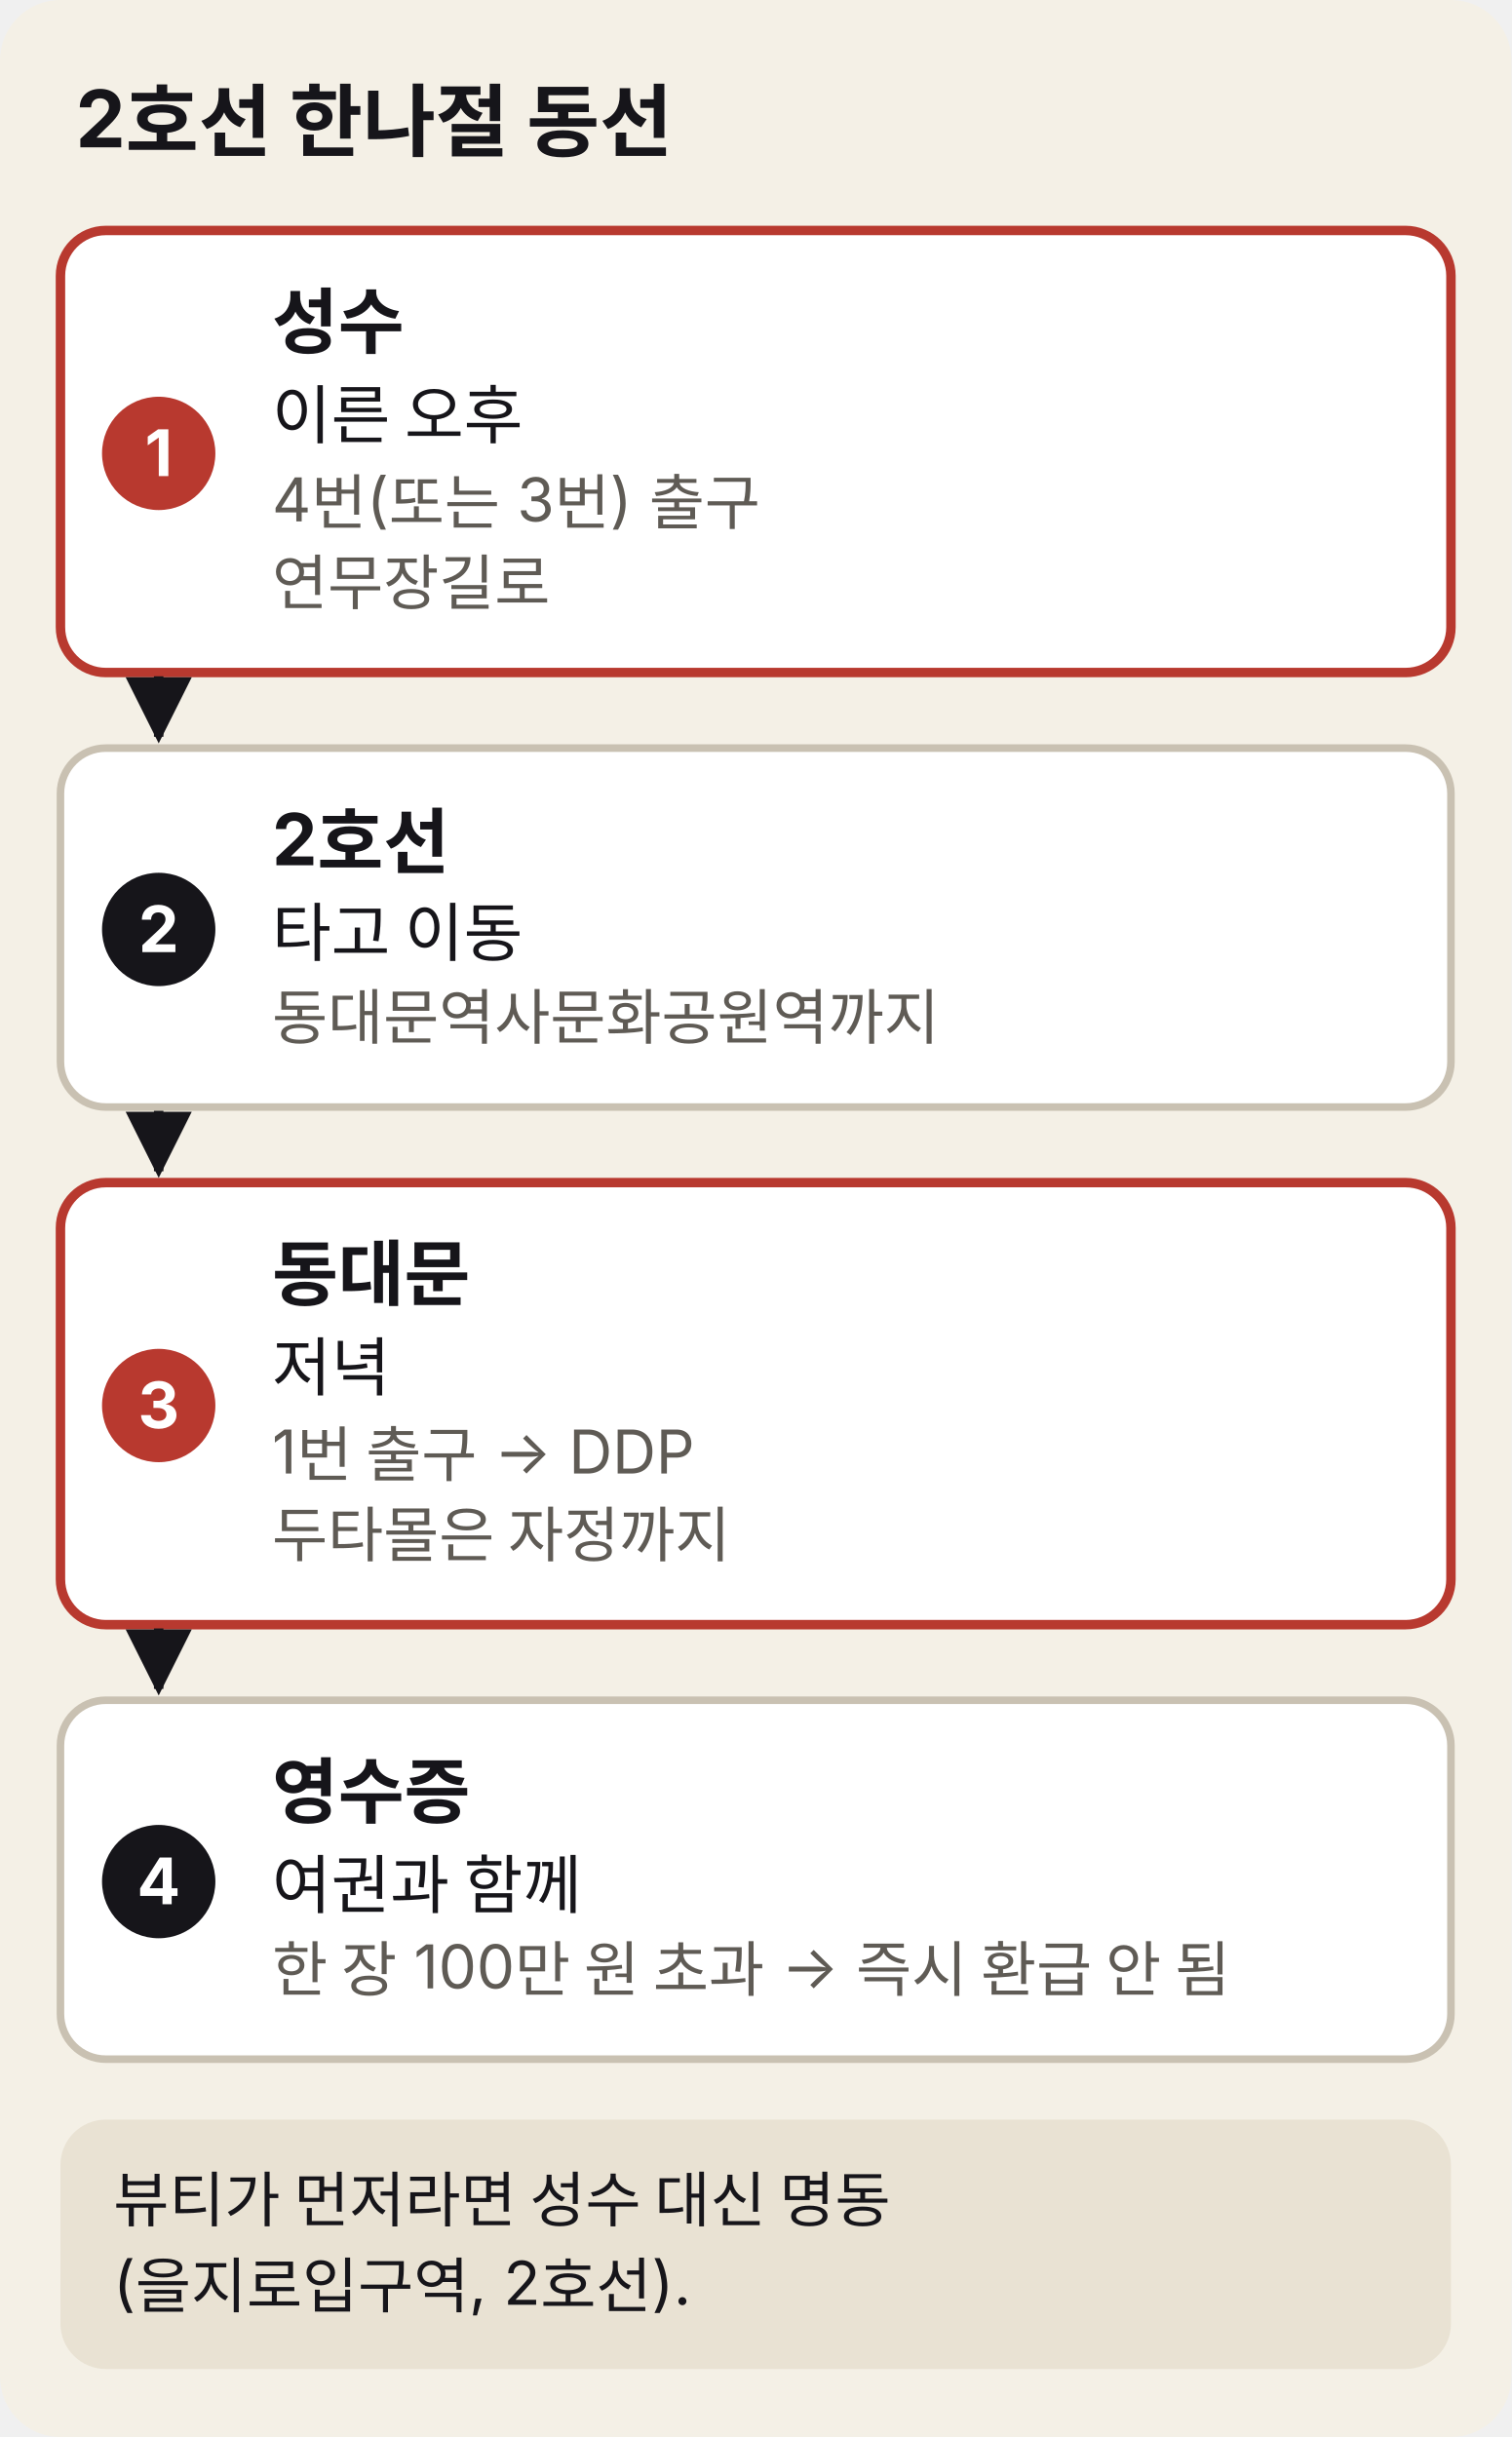
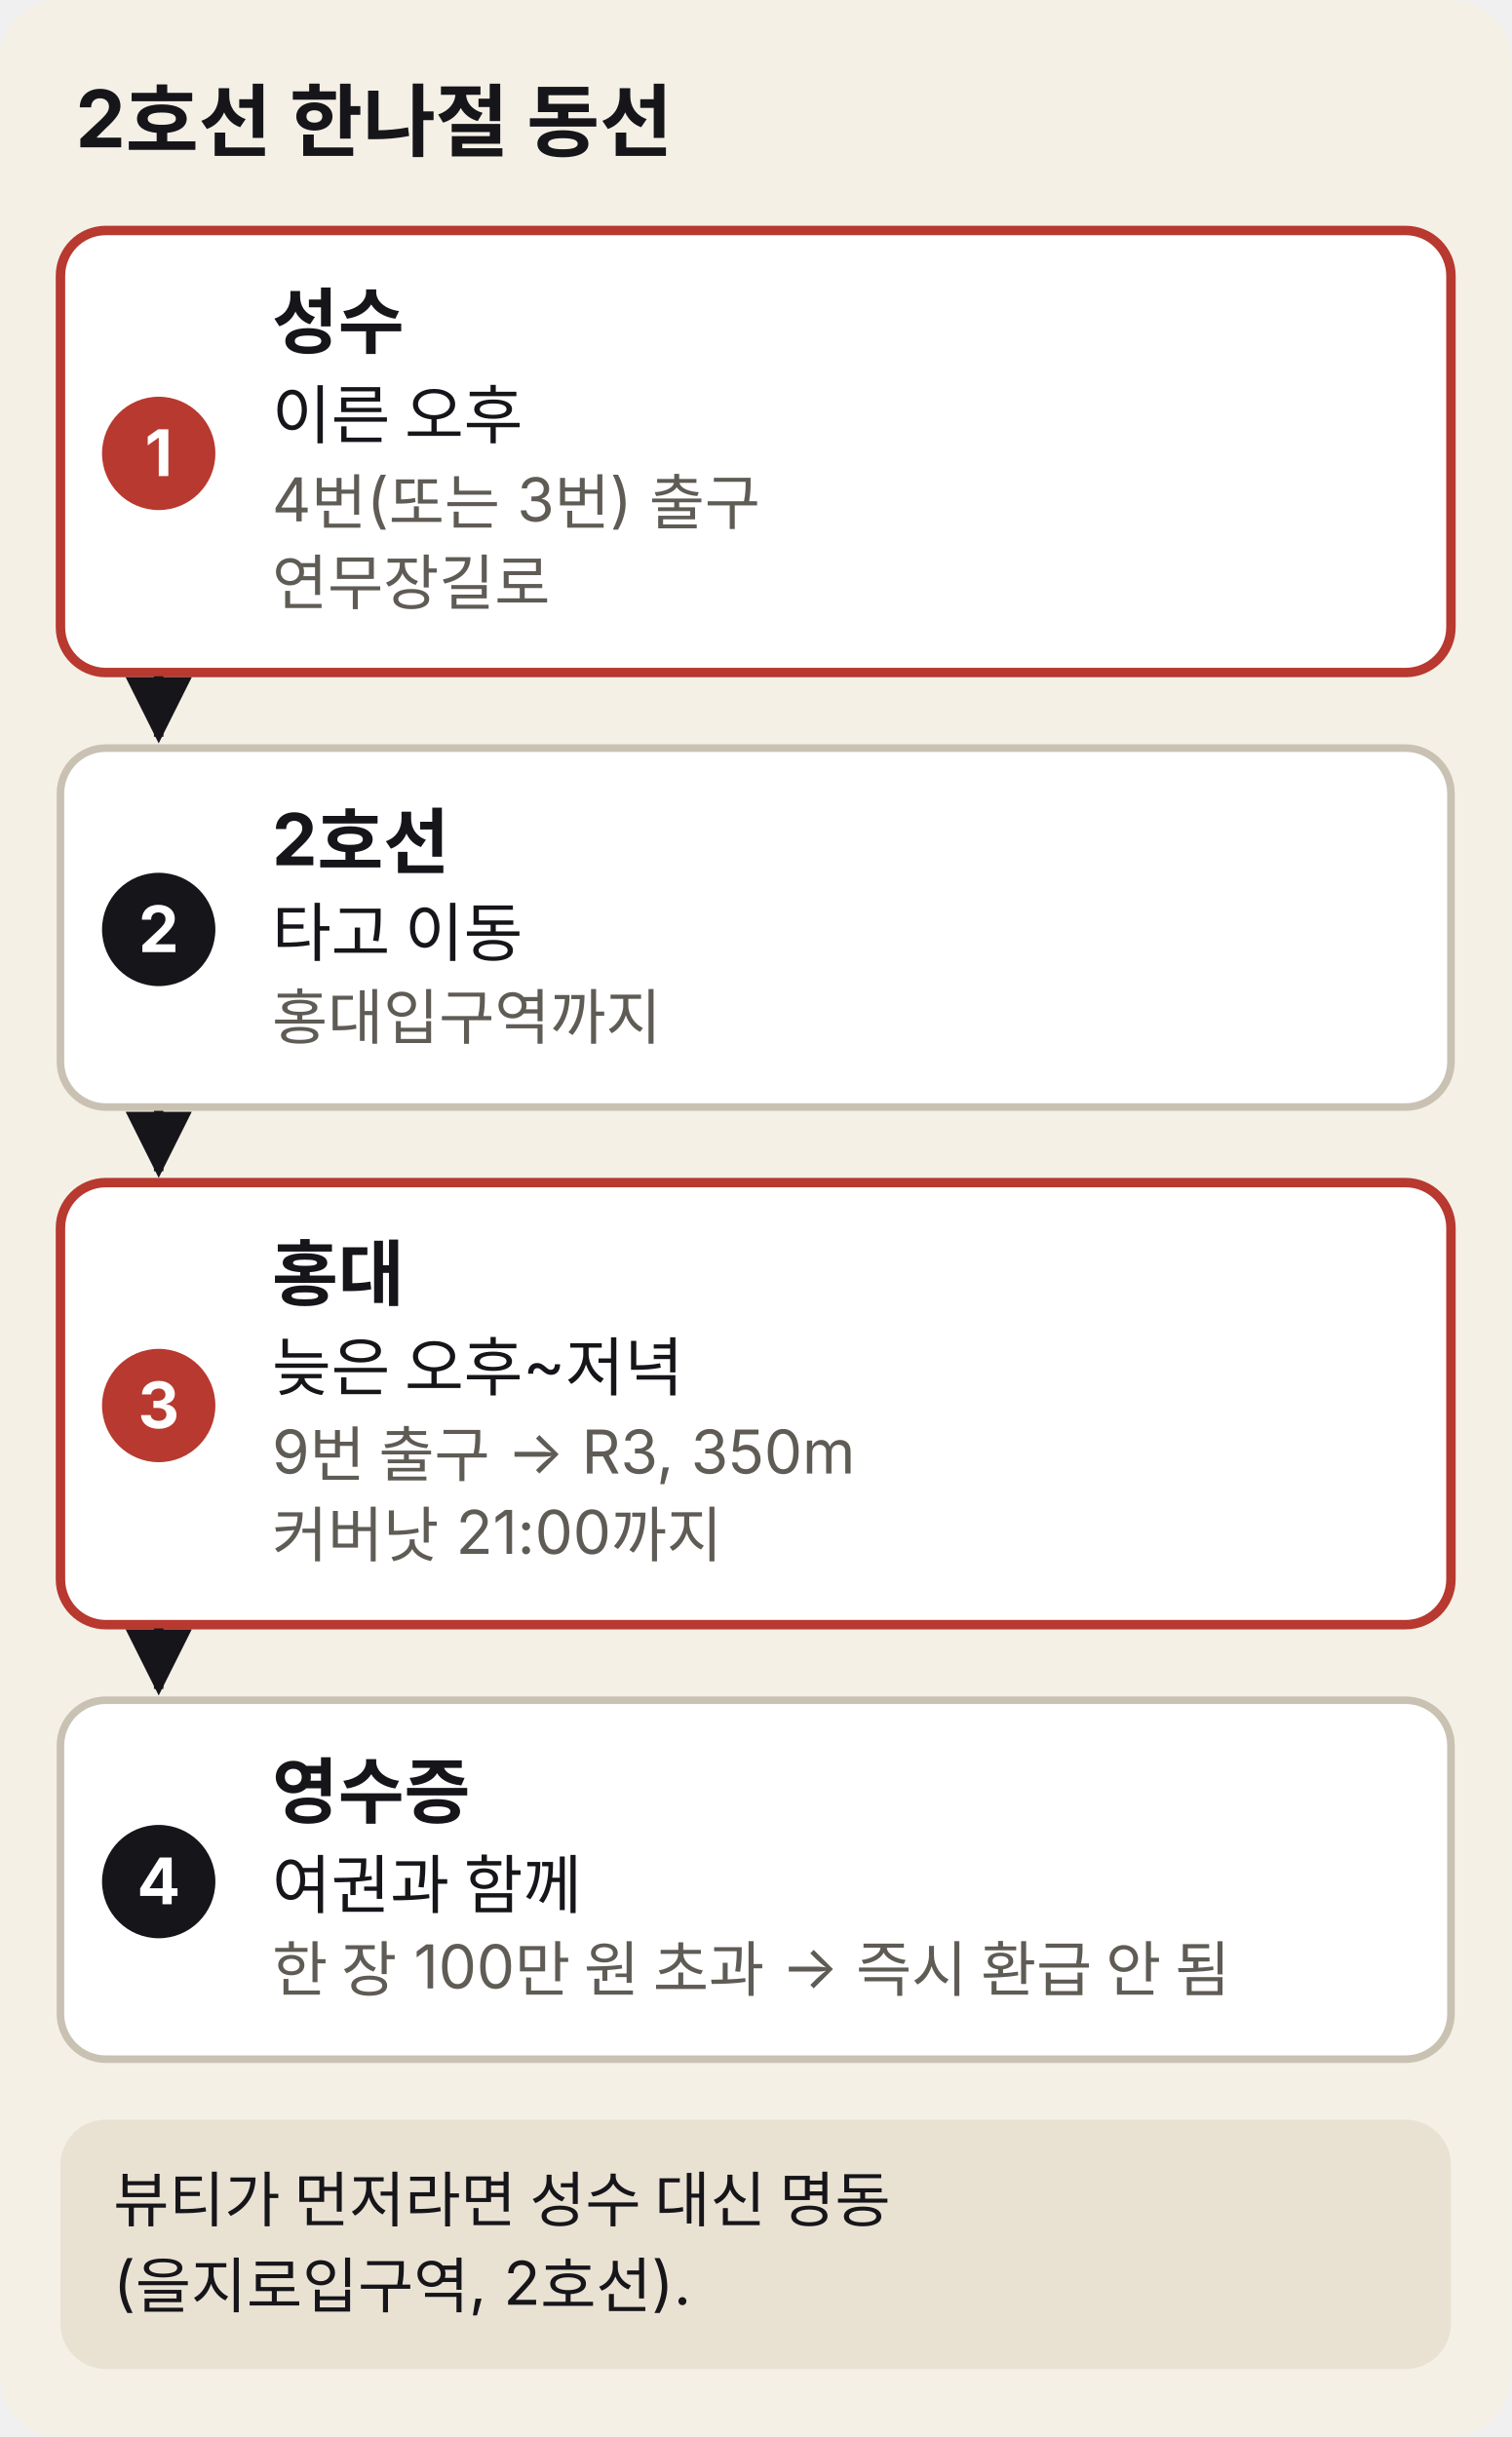
<svg xmlns="http://www.w3.org/2000/svg" viewBox="0 0 400 645" role="img" aria-label="2호선 한나절 동선" font-family="system-ui, -apple-system, &quot;Noto Sans KR&quot;, &quot;Noto Sans JP&quot;, &quot;Noto Sans TC&quot;, sans-serif">
  <rect width="400" height="645" rx="16" fill="#f4f0e6" />
  <defs>
    <marker id="ah" viewBox="0 0 10 10" refX="9" refY="5" markerWidth="7" markerHeight="7" orient="auto-start-reverse">
      <path d="M0,0 L10,5 L0,10 z" fill="#16151a" />
    </marker>
  </defs>
  <text x="20" y="39" font-size="21" fill="#16151a" font-weight="bold" text-anchor="start">2호선 한나절 동선</text>
  <rect x="16" y="61" width="368" height="117" rx="12" fill="#ffffff" stroke="#b8392f" stroke-width="2.5" />
  <circle cx="42" cy="120" r="15" fill="#b8392f" />
  <text x="42" y="126" font-size="17" fill="#ffffff" font-weight="bold" text-anchor="middle">1</text>
  <text x="72" y="92" font-size="19" fill="#16151a" font-weight="bold" text-anchor="start">성수</text>
  <text x="72" y="116" font-size="17" fill="#16151a" text-anchor="start">이른 오후</text>
  <text x="72" y="138" font-size="16" fill="#5f5b55" text-anchor="start">4번(또는 3번) 출구</text>
  <text x="72" y="160" font-size="16" fill="#5f5b55" text-anchor="start">연무장길로</text>
  <line x1="42" y1="179" x2="42" y2="195" stroke="#16151a" stroke-width="2.5" marker-end="url(#ah)" />
  <rect x="16" y="198" width="368" height="95" rx="12" fill="#ffffff" stroke="#c9c1b2" stroke-width="2" />
  <circle cx="42" cy="246" r="15" fill="#16151a" />
  <text x="42" y="252" font-size="17" fill="#ffffff" font-weight="bold" text-anchor="middle">2</text>
  <text x="72" y="229" font-size="19" fill="#16151a" font-weight="bold" text-anchor="start">2호선</text>
  <text x="72" y="253" font-size="17" fill="#16151a" text-anchor="start">타고 이동</text>
-   <text x="72" y="275" font-size="16" fill="#5f5b55" text-anchor="start">동대문역사문화공원역까지</text>
+   <text x="72" y="275" font-size="16" fill="#5f5b55" text-anchor="start">홍대입구역까지</text>
  <line x1="42" y1="294" x2="42" y2="310" stroke="#16151a" stroke-width="2.5" marker-end="url(#ah)" />
  <rect x="16" y="313" width="368" height="117" rx="12" fill="#ffffff" stroke="#b8392f" stroke-width="2.5" />
  <circle cx="42" cy="372" r="15" fill="#b8392f" />
  <text x="42" y="378" font-size="17" fill="#ffffff" font-weight="bold" text-anchor="middle">3</text>
-   <text x="72" y="344" font-size="19" fill="#16151a" font-weight="bold" text-anchor="start">동대문</text>
-   <text x="72" y="368" font-size="17" fill="#16151a" text-anchor="start">저녁</text>
-   <text x="72" y="390" font-size="16" fill="#5f5b55" text-anchor="start">1번 출구 → DDP</text>
-   <text x="72" y="412" font-size="16" fill="#5f5b55" text-anchor="start">두타몰은 자정까지</text>
+   <text x="72" y="344" font-size="19" fill="#16151a" font-weight="bold" text-anchor="start">홍대</text>
+   <text x="72" y="368" font-size="17" fill="#16151a" text-anchor="start">늦은 오후~저녁</text>
+   <text x="72" y="390" font-size="16" fill="#5f5b55" text-anchor="start">9번 출구 → R3, 350m</text>
+   <text x="72" y="412" font-size="16" fill="#5f5b55" text-anchor="start">커버낫 21:00까지</text>
  <line x1="42" y1="431" x2="42" y2="447" stroke="#16151a" stroke-width="2.5" marker-end="url(#ah)" />
  <rect x="16" y="450" width="368" height="95" rx="12" fill="#ffffff" stroke="#c9c1b2" stroke-width="2" />
  <circle cx="42" cy="498" r="15" fill="#16151a" />
  <text x="42" y="504" font-size="17" fill="#ffffff" font-weight="bold" text-anchor="middle">4</text>
  <text x="72" y="481" font-size="19" fill="#16151a" font-weight="bold" text-anchor="start">영수증</text>
  <text x="72" y="505" font-size="17" fill="#16151a" text-anchor="start">여권과 함께</text>
  <text x="72" y="527" font-size="16" fill="#5f5b55" text-anchor="start">한 장 100만 원 초과 → 즉시 환급 안 됨</text>
  <rect x="16" y="561" width="368" height="66" rx="12" fill="#e9e2d3" />
  <text x="30" y="588" font-size="16" fill="#16151a" text-anchor="start">뷰티가 먼저라면 성수 대신 명동</text>
  <text x="30" y="610" font-size="16" fill="#16151a" text-anchor="start">(을지로입구역, 2호선).</text>
</svg>
